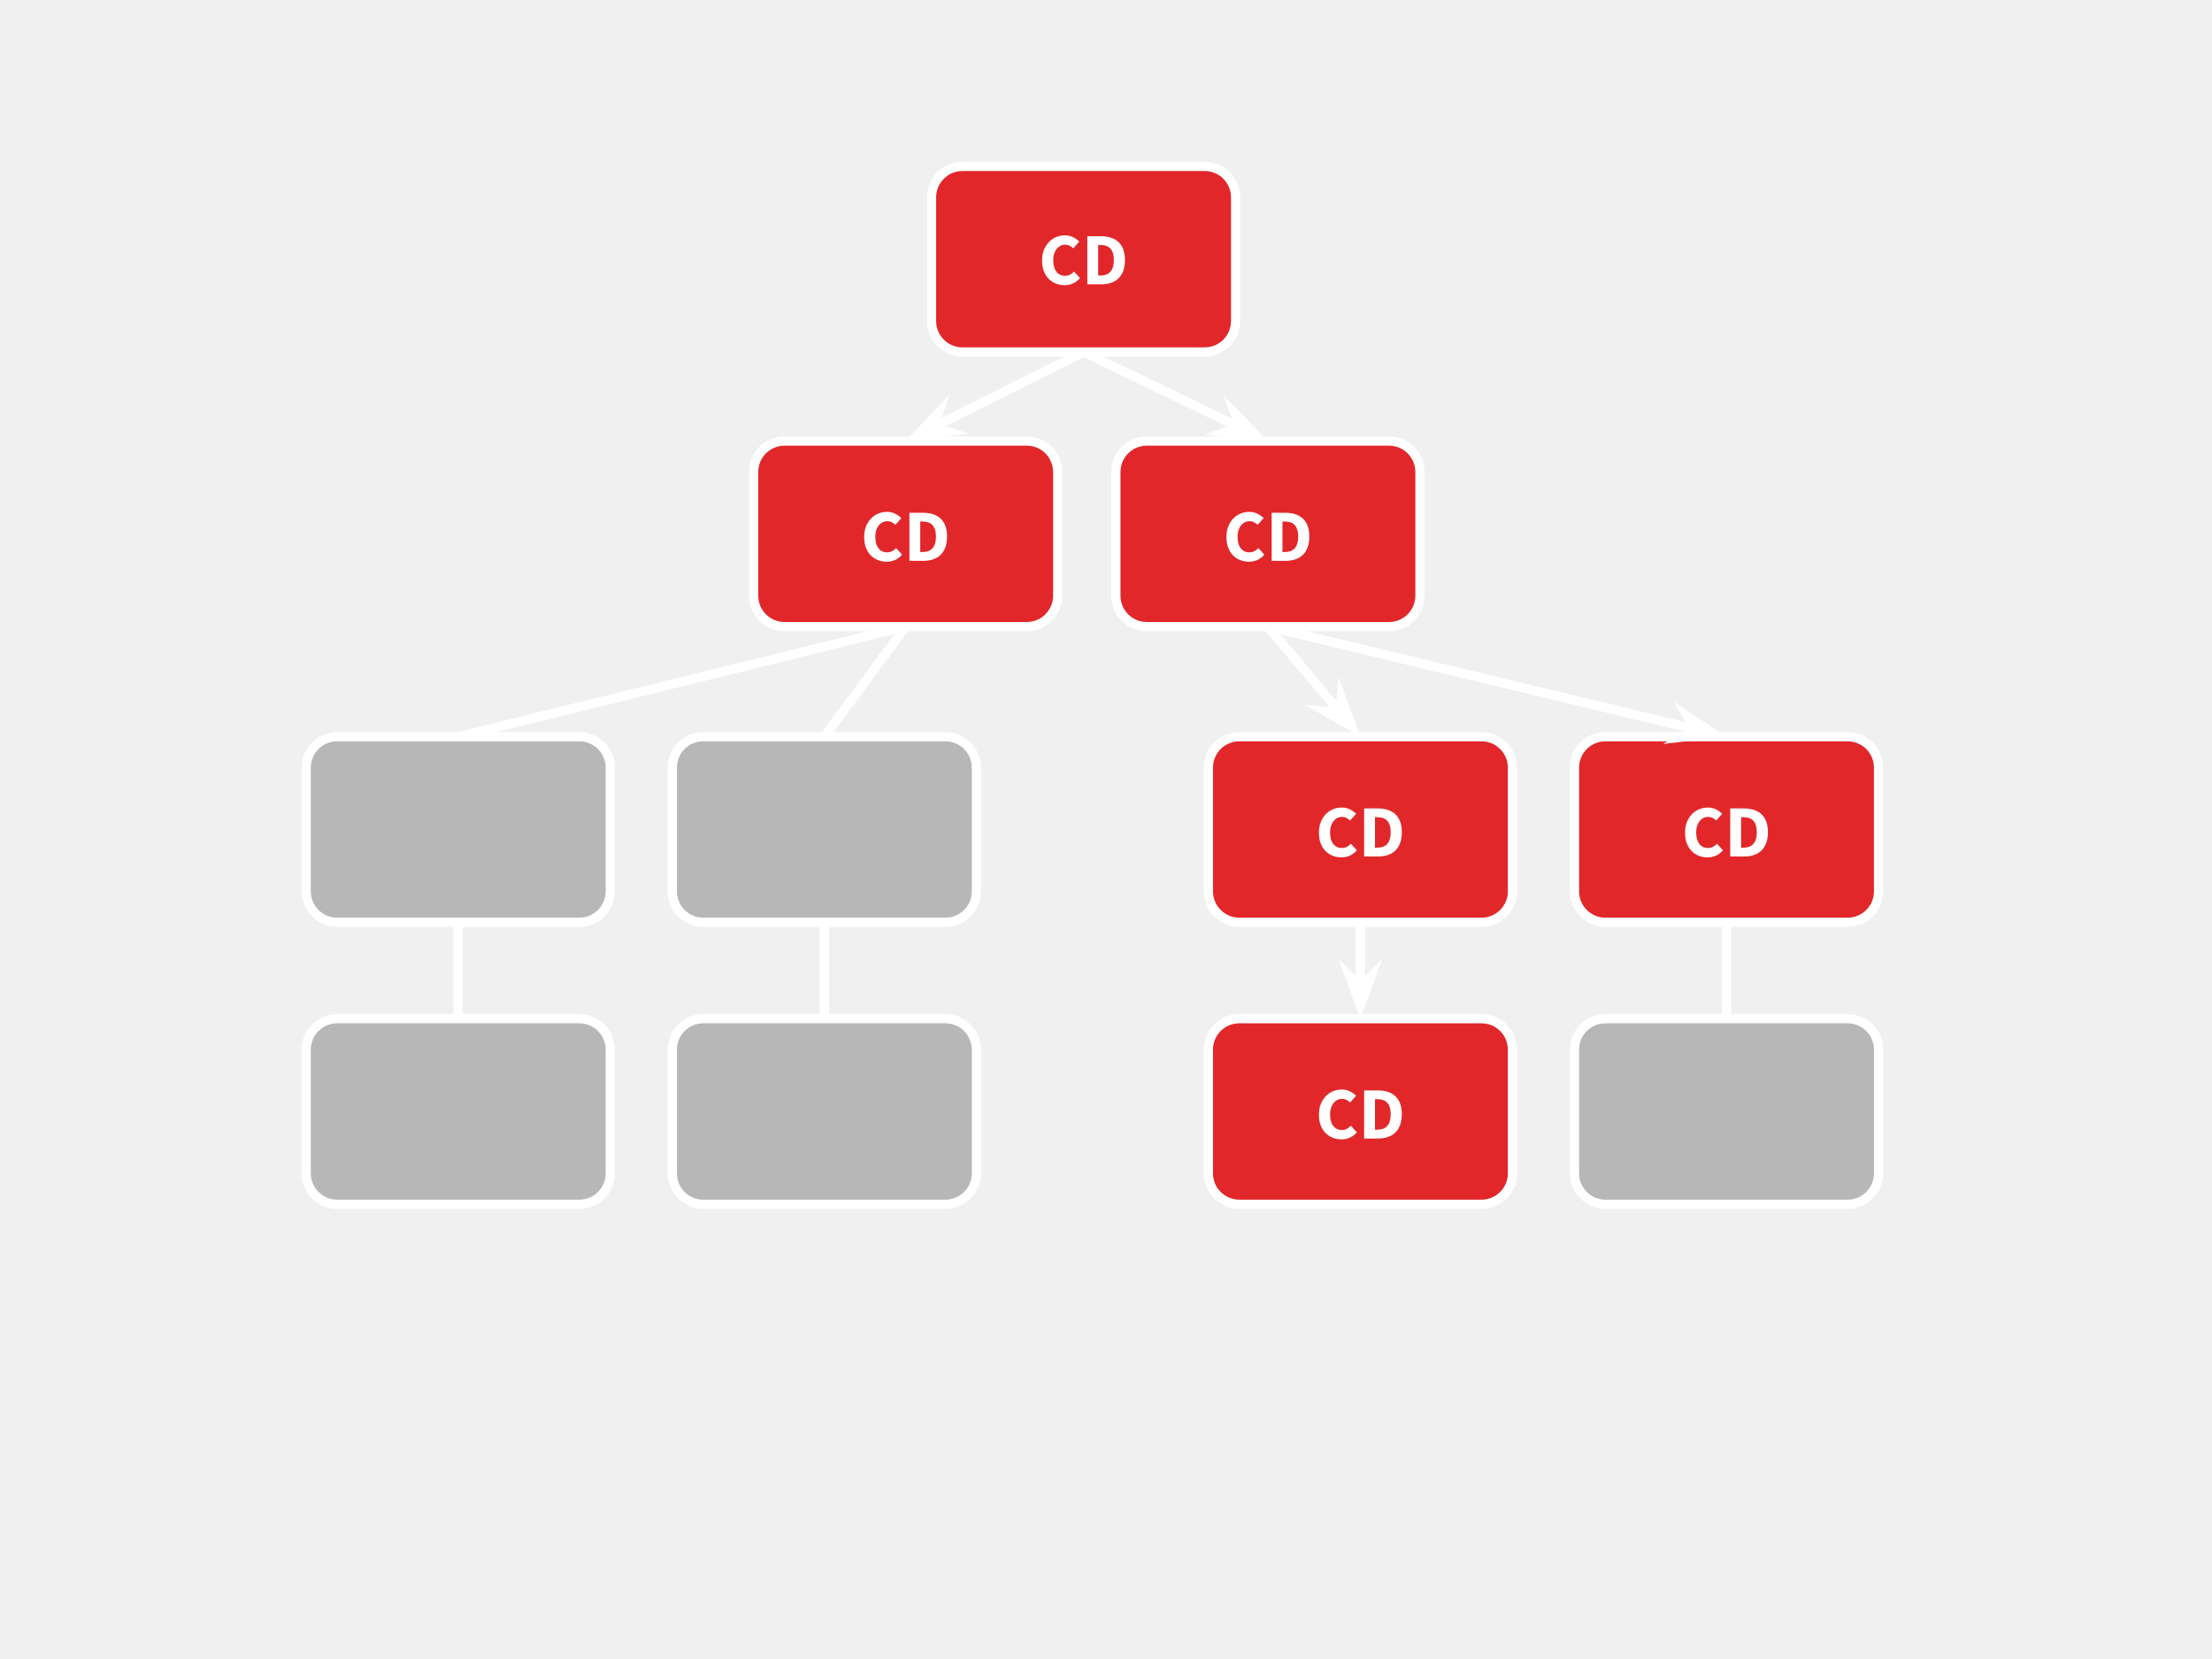
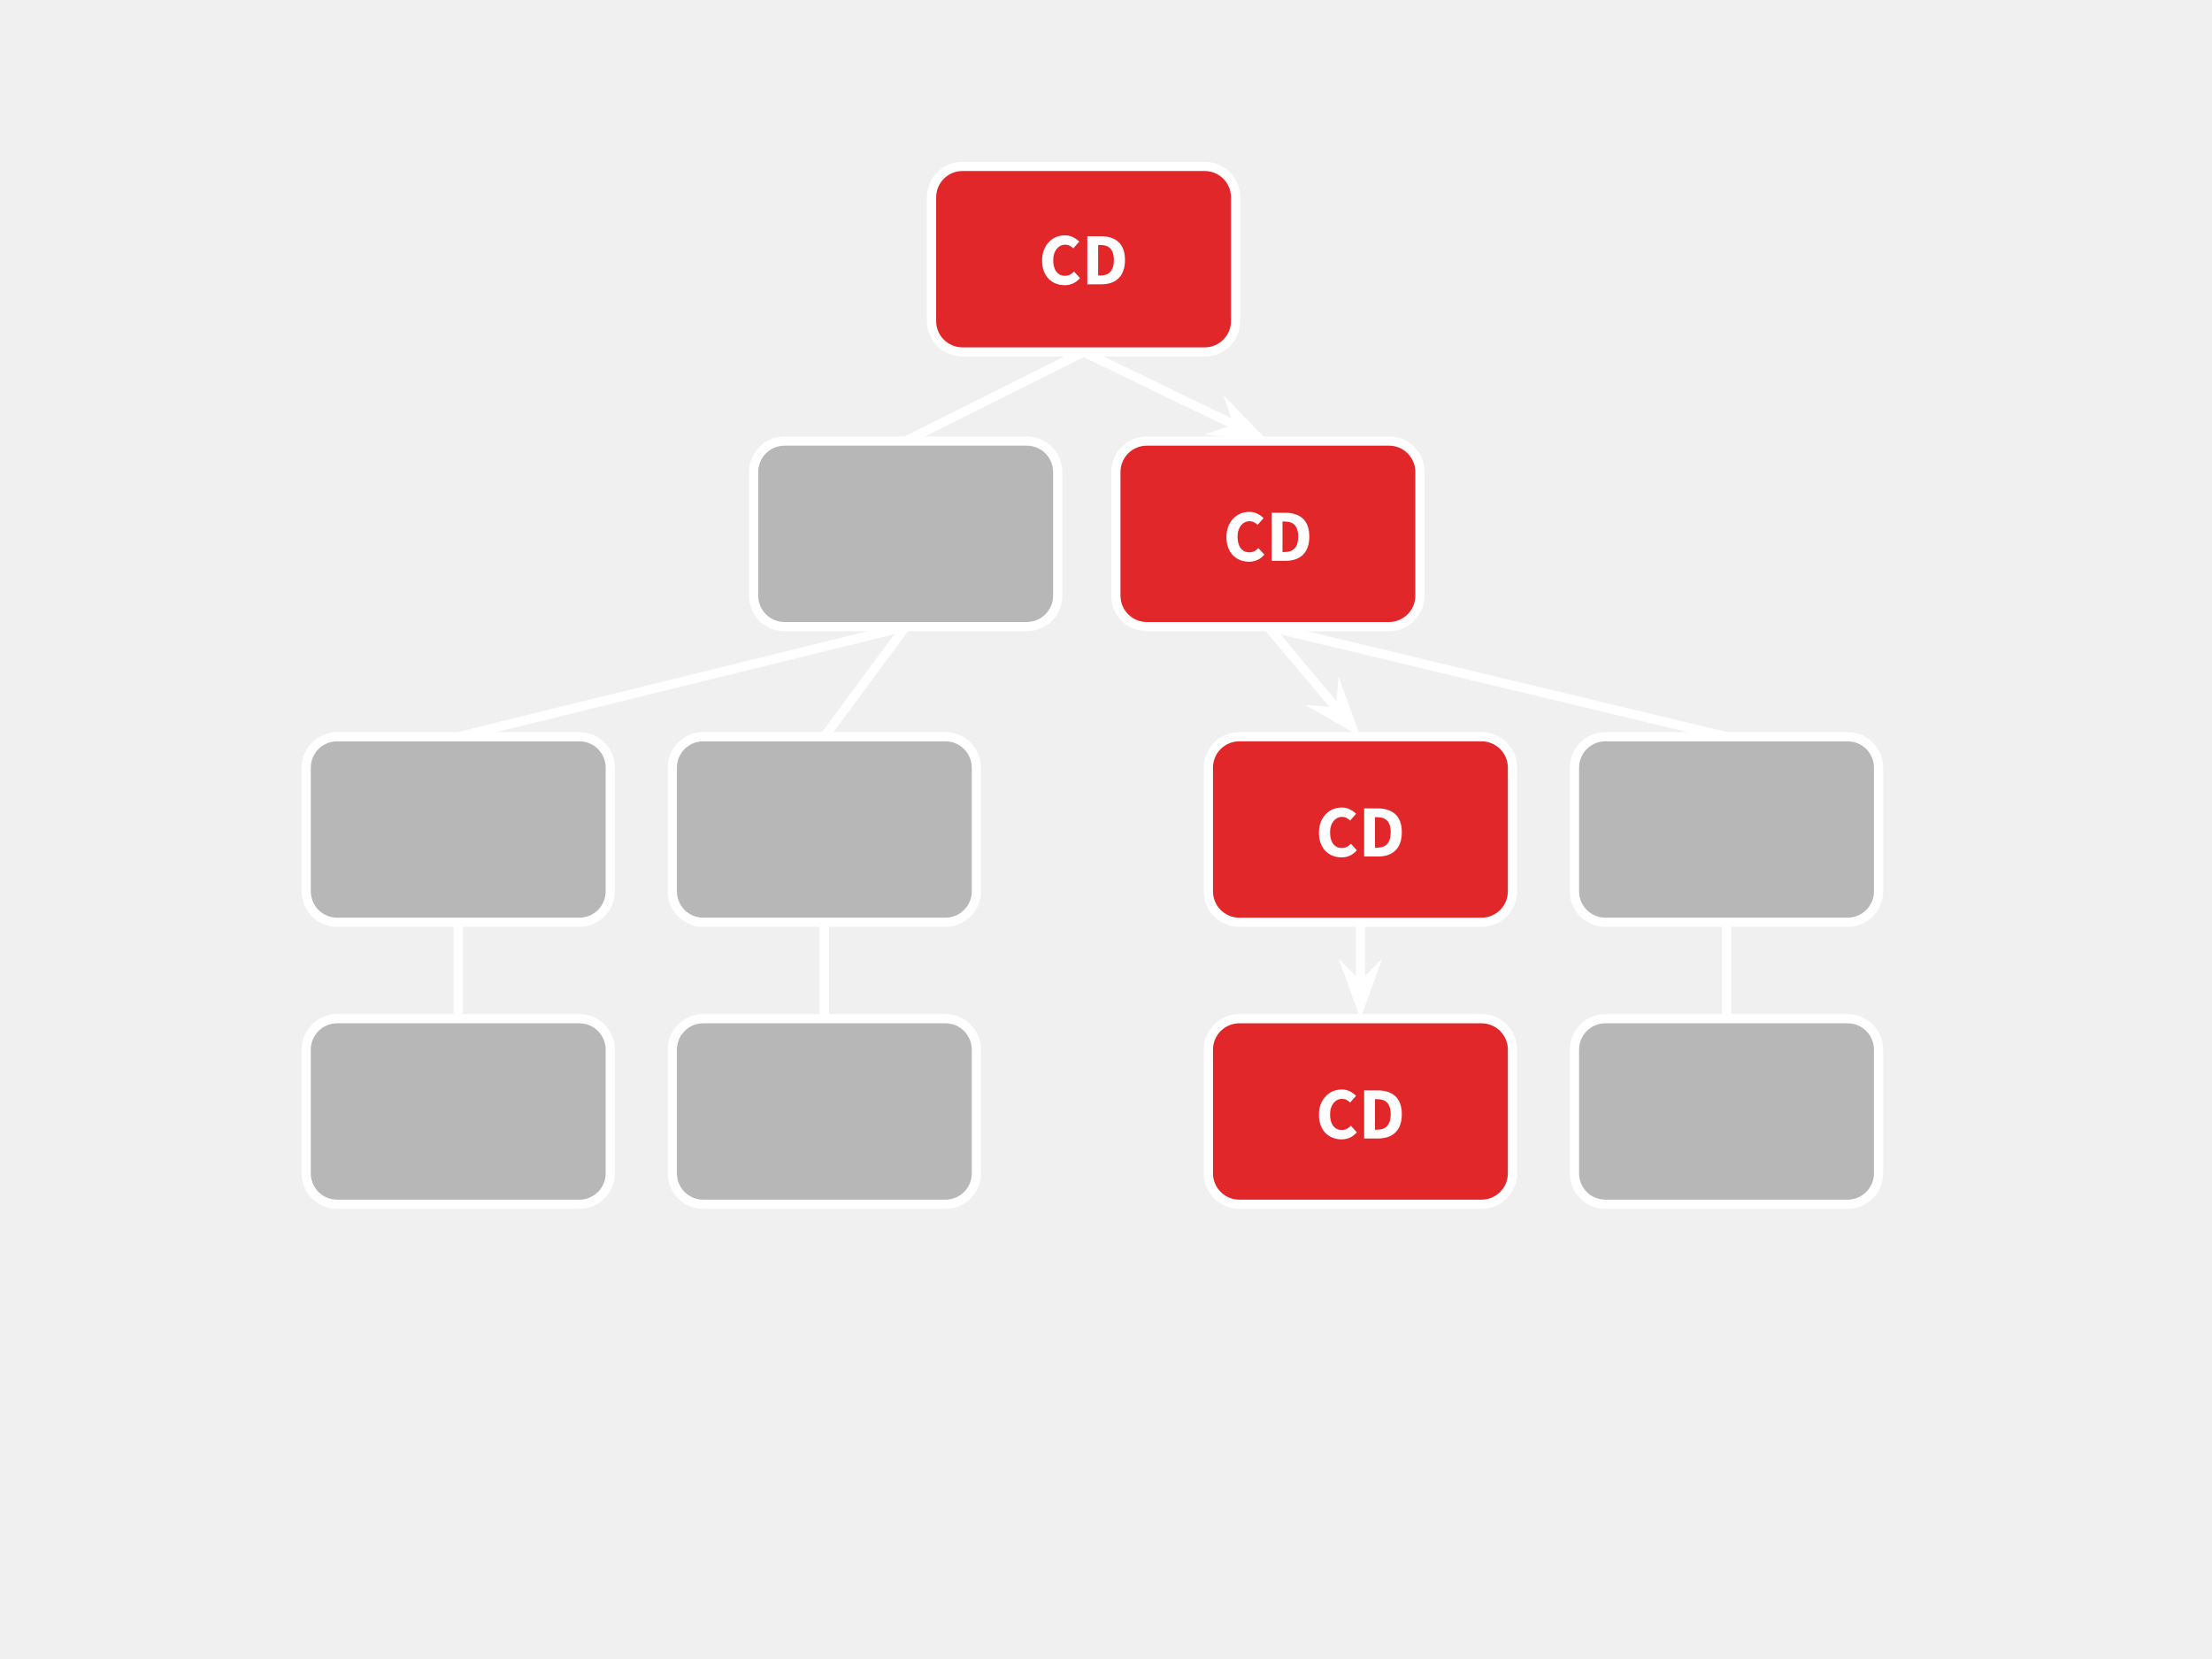
<svg xmlns="http://www.w3.org/2000/svg" version="1.1" viewBox="0.0 0.0 960.0 720.0" fill="none" stroke="none" stroke-linecap="square" stroke-miterlimit="10">
  <clipPath id="p.0">
    <path d="m0 0l960.0 0l0 720.0l-960.0 0l0 -720.0z" clip-rule="nonzero" />
  </clipPath>
  <g clip-path="url(#p.0)">
    <path fill="#000000" fill-opacity="0.0" d="m0 0l960.0 0l0 720.0l-960.0 0z" fill-rule="nonzero" />
    <path fill="#ffffff" d="m-378.03 152.942l0 0c0 -26.118 22.132 -47.291 49.433 -47.291l0 0c13.11 0 25.684 4.982 34.954 13.851c9.271 8.869 14.479 20.898 14.479 33.44l0 0c0 26.118 -22.132 47.291 -49.433 47.291l0 0c-27.301 0 -49.433 -21.173 -49.433 -47.291z" fill-rule="nonzero" />
    <path stroke="#ffffff" stroke-width="1.0" stroke-linejoin="round" stroke-linecap="butt" d="m-378.03 152.942l0 0c0 -26.118 22.132 -47.291 49.433 -47.291l0 0c13.11 0 25.684 4.982 34.954 13.851c9.271 8.869 14.479 20.898 14.479 33.44l0 0c0 26.118 -22.132 47.291 -49.433 47.291l0 0c-27.301 0 -49.433 -21.173 -49.433 -47.291z" fill-rule="nonzero" />
    <path fill="#ffffff" d="m-243.457 191.79l0 0c0 -26.118 22.132 -47.291 49.433 -47.291l0 0c13.11 0 25.684 4.982 34.954 13.851c9.271 8.869 14.479 20.898 14.479 33.44l0 0c0 26.118 -22.132 47.291 -49.433 47.291l0 0c-27.301 0 -49.433 -21.173 -49.433 -47.291z" fill-rule="nonzero" />
    <path stroke="#ffffff" stroke-width="1.0" stroke-linejoin="round" stroke-linecap="butt" d="m-243.457 191.79l0 0c0 -26.118 22.132 -47.291 49.433 -47.291l0 0c13.11 0 25.684 4.982 34.954 13.851c9.271 8.869 14.479 20.898 14.479 33.44l0 0c0 26.118 -22.132 47.291 -49.433 47.291l0 0c-27.301 0 -49.433 -21.173 -49.433 -47.291z" fill-rule="nonzero" />
    <path fill="#ffffff" d="m-394.802 302.076l0 0c0 -26.118 22.132 -47.291 49.433 -47.291l0 0c13.11 0 25.684 4.982 34.954 13.851c9.271 8.869 14.479 20.898 14.479 33.44l0 0c0 26.118 -22.132 47.291 -49.433 47.291l0 0c-27.301 0 -49.433 -21.173 -49.433 -47.291z" fill-rule="nonzero" />
    <path stroke="#ffffff" stroke-width="1.0" stroke-linejoin="round" stroke-linecap="butt" d="m-394.802 302.076l0 0c0 -26.118 22.132 -47.291 49.433 -47.291l0 0c13.11 0 25.684 4.982 34.954 13.851c9.271 8.869 14.479 20.898 14.479 33.44l0 0c0 26.118 -22.132 47.291 -49.433 47.291l0 0c-27.301 0 -49.433 -21.173 -49.433 -47.291z" fill-rule="nonzero" />
    <path fill="#ffffff" d="m-127.825 311.769l0 0c0 -26.118 22.132 -47.291 49.433 -47.291l0 0c13.11 0 25.684 4.982 34.954 13.851c9.271 8.869 14.479 20.898 14.479 33.44l0 0c0 26.118 -22.132 47.291 -49.433 47.291l0 0c-27.301 0 -49.433 -21.173 -49.433 -47.291z" fill-rule="nonzero" />
    <path stroke="#ffffff" stroke-width="1.0" stroke-linejoin="round" stroke-linecap="butt" d="m-127.825 311.769l0 0c0 -26.118 22.132 -47.291 49.433 -47.291l0 0c13.11 0 25.684 4.982 34.954 13.851c9.271 8.869 14.479 20.898 14.479 33.44l0 0c0 26.118 -22.132 47.291 -49.433 47.291l0 0c-27.301 0 -49.433 -21.173 -49.433 -47.291z" fill-rule="nonzero" />
    <path fill="#ffffff" d="m-279.165 350.312l0 0c0 -26.118 22.132 -47.291 49.433 -47.291l0 0c13.11 0 25.684 4.982 34.954 13.851c9.271 8.869 14.479 20.898 14.479 33.44l0 0c0 26.118 -22.132 47.291 -49.433 47.291l0 0c-27.301 0 -49.433 -21.173 -49.433 -47.291z" fill-rule="nonzero" />
    <path stroke="#ffffff" stroke-width="1.0" stroke-linejoin="round" stroke-linecap="butt" d="m-279.165 350.312l0 0c0 -26.118 22.132 -47.291 49.433 -47.291l0 0c13.11 0 25.684 4.982 34.954 13.851c9.271 8.869 14.479 20.898 14.479 33.44l0 0c0 26.118 -22.132 47.291 -49.433 47.291l0 0c-27.301 0 -49.433 -21.173 -49.433 -47.291z" fill-rule="nonzero" />
    <path fill="#ffffff" d="m-288.564 482.381l0 0c0 -26.118 22.132 -47.291 49.433 -47.291l0 0c13.11 0 25.684 4.982 34.954 13.851c9.27 8.869 14.479 20.898 14.479 33.44l0 0c0 26.118 -22.132 47.291 -49.433 47.291l0 0c-27.301 0 -49.433 -21.173 -49.433 -47.291z" fill-rule="nonzero" />
    <path stroke="#ffffff" stroke-width="1.0" stroke-linejoin="round" stroke-linecap="butt" d="m-288.564 482.381l0 0c0 -26.118 22.132 -47.291 49.433 -47.291l0 0c13.11 0 25.684 4.982 34.954 13.851c9.27 8.869 14.479 20.898 14.479 33.44l0 0c0 26.118 -22.132 47.291 -49.433 47.291l0 0c-27.301 0 -49.433 -21.173 -49.433 -47.291z" fill-rule="nonzero" />
    <path fill="#000000" fill-opacity="0.0" d="m-328.597 200.234l-16.756 54.551" fill-rule="nonzero" />
    <path stroke="#ffffff" stroke-width="4.0" stroke-linejoin="round" stroke-linecap="butt" d="m-328.597 200.234l-16.756 54.551" fill-rule="nonzero" />
    <path fill="#000000" fill-opacity="0.0" d="m-279.164 152.942l50.173 5.417" fill-rule="nonzero" />
    <path stroke="#ffffff" stroke-width="4.0" stroke-linejoin="round" stroke-linecap="butt" d="m-279.164 152.942l50.173 5.417" fill-rule="nonzero" />
    <path fill="#000000" fill-opacity="0.0" d="m-194.024 239.081l-35.717 63.937" fill-rule="nonzero" />
    <path stroke="#ffffff" stroke-width="4.0" stroke-linejoin="round" stroke-linecap="butt" d="m-194.024 239.081l-35.717 63.937" fill-rule="nonzero" />
    <path fill="#000000" fill-opacity="0.0" d="m-159.069 225.23l45.732 53.102" fill-rule="nonzero" />
    <path stroke="#ffffff" stroke-width="4.0" stroke-linejoin="round" stroke-linecap="butt" d="m-159.069 225.23l45.732 53.102" fill-rule="nonzero" />
    <path fill="#000000" fill-opacity="0.0" d="m-229.732 397.604l-9.386 37.48" fill-rule="nonzero" />
    <path stroke="#ffffff" stroke-width="4.0" stroke-linejoin="round" stroke-linecap="butt" d="m-229.732 397.604l-9.386 37.48" fill-rule="nonzero" />
    <path fill="#000000" fill-opacity="0.0" d="m-113.347 345.209l-66.961 5.102" fill-rule="nonzero" />
    <path stroke="#ffffff" stroke-width="4.0" stroke-linejoin="round" stroke-linecap="butt" d="m-113.347 345.209l-66.961 5.102" fill-rule="nonzero" />
    <path fill="#000000" fill-opacity="0.0" d="m-113.347 345.209l-90.835 103.717" fill-rule="nonzero" />
    <path stroke="#ffffff" stroke-width="4.0" stroke-linejoin="round" stroke-linecap="butt" d="m-113.347 345.209l-90.835 103.717" fill-rule="nonzero" />
    <path fill="#e2272a" d="m404.286 85.645l0 0c0 -7.413 6.01 -13.423 13.423 -13.423l105.123 0c3.56 0 6.974 1.414 9.491 3.931c2.517 2.517 3.931 5.931 3.931 9.491l0 53.69c0 7.413 -6.01 13.423 -13.423 13.423l-105.123 0c-7.413 0 -13.423 -6.01 -13.423 -13.423z" fill-rule="nonzero" />
    <path stroke="#ffffff" stroke-width="4.0" stroke-linejoin="round" stroke-linecap="butt" d="m404.286 85.645l0 0c0 -7.413 6.01 -13.423 13.423 -13.423l105.123 0c3.56 0 6.974 1.414 9.491 3.931c2.517 2.517 3.931 5.931 3.931 9.491l0 53.69c0 7.413 -6.01 13.423 -13.423 13.423l-105.123 0c-7.413 0 -13.423 -6.01 -13.423 -13.423z" fill-rule="nonzero" />
    <path fill="#e2272a" d="m484.288 204.838l0 0c0 -7.413 6.01 -13.423 13.423 -13.423l105.123 0c3.56 0 6.974 1.414 9.491 3.931c2.517 2.517 3.932 5.931 3.932 9.491l0 53.69c0 7.413 -6.01 13.423 -13.423 13.423l-105.123 0c-7.413 0 -13.423 -6.01 -13.423 -13.423z" fill-rule="nonzero" />
    <path stroke="#ffffff" stroke-width="4.0" stroke-linejoin="round" stroke-linecap="butt" d="m484.288 204.838l0 0c0 -7.413 6.01 -13.423 13.423 -13.423l105.123 0c3.56 0 6.974 1.414 9.491 3.931c2.517 2.517 3.932 5.931 3.932 9.491l0 53.69c0 7.413 -6.01 13.423 -13.423 13.423l-105.123 0c-7.413 0 -13.423 -6.01 -13.423 -13.423z" fill-rule="nonzero" />
-     <path fill="#e2272a" d="m327.074 204.838l0 0c0 -7.413 6.01 -13.423 13.423 -13.423l105.123 0c3.56 0 6.974 1.414 9.491 3.931c2.517 2.517 3.931 5.931 3.931 9.491l0 53.69c0 7.413 -6.01 13.423 -13.423 13.423l-105.123 0c-7.413 0 -13.423 -6.01 -13.423 -13.423z" fill-rule="nonzero" />
+     <path fill="#b7b7b7" d="m327.074 204.838l0 0c0 -7.413 6.01 -13.423 13.423 -13.423l105.123 0c3.56 0 6.974 1.414 9.491 3.931c2.517 2.517 3.931 5.931 3.931 9.491l0 53.69c0 7.413 -6.01 13.423 -13.423 13.423l-105.123 0c-7.413 0 -13.423 -6.01 -13.423 -13.423z" fill-rule="nonzero" />
    <path stroke="#ffffff" stroke-width="4.0" stroke-linejoin="round" stroke-linecap="butt" d="m327.074 204.838l0 0c0 -7.413 6.01 -13.423 13.423 -13.423l105.123 0c3.56 0 6.974 1.414 9.491 3.931c2.517 2.517 3.931 5.931 3.931 9.491l0 53.69c0 7.413 -6.01 13.423 -13.423 13.423l-105.123 0c-7.413 0 -13.423 -6.01 -13.423 -13.423z" fill-rule="nonzero" />
    <path fill="#b7b7b7" d="m291.776 333.154l0 0c0 -7.413 6.01 -13.423 13.423 -13.423l105.123 0c3.56 0 6.974 1.414 9.491 3.931c2.517 2.517 3.931 5.931 3.931 9.491l0 53.69c0 7.413 -6.01 13.423 -13.423 13.423l-105.123 0c-7.413 0 -13.423 -6.01 -13.423 -13.423z" fill-rule="nonzero" />
    <path stroke="#ffffff" stroke-width="4.0" stroke-linejoin="round" stroke-linecap="butt" d="m291.776 333.154l0 0c0 -7.413 6.01 -13.423 13.423 -13.423l105.123 0c3.56 0 6.974 1.414 9.491 3.931c2.517 2.517 3.931 5.931 3.931 9.491l0 53.69c0 7.413 -6.01 13.423 -13.423 13.423l-105.123 0c-7.413 0 -13.423 -6.01 -13.423 -13.423z" fill-rule="nonzero" />
    <path fill="#b7b7b7" d="m132.89 333.154l0 0c0 -7.413 6.01 -13.423 13.423 -13.423l105.123 0c3.56 0 6.974 1.414 9.491 3.931c2.517 2.517 3.931 5.931 3.931 9.491l0 53.69c0 7.413 -6.01 13.423 -13.423 13.423l-105.123 0c-7.413 0 -13.423 -6.01 -13.423 -13.423z" fill-rule="nonzero" />
    <path stroke="#ffffff" stroke-width="4.0" stroke-linejoin="round" stroke-linecap="butt" d="m132.89 333.154l0 0c0 -7.413 6.01 -13.423 13.423 -13.423l105.123 0c3.56 0 6.974 1.414 9.491 3.931c2.517 2.517 3.931 5.931 3.931 9.491l0 53.69c0 7.413 -6.01 13.423 -13.423 13.423l-105.123 0c-7.413 0 -13.423 -6.01 -13.423 -13.423z" fill-rule="nonzero" />
    <path fill="#b7b7b7" d="m291.777 455.536l0 0c0 -7.413 6.01 -13.423 13.423 -13.423l105.123 0c3.56 0 6.974 1.414 9.491 3.931c2.517 2.517 3.931 5.931 3.931 9.491l0 53.69c0 7.413 -6.01 13.423 -13.423 13.423l-105.123 0c-7.413 0 -13.423 -6.01 -13.423 -13.423z" fill-rule="nonzero" />
    <path stroke="#ffffff" stroke-width="4.0" stroke-linejoin="round" stroke-linecap="butt" d="m291.777 455.536l0 0c0 -7.413 6.01 -13.423 13.423 -13.423l105.123 0c3.56 0 6.974 1.414 9.491 3.931c2.517 2.517 3.931 5.931 3.931 9.491l0 53.69c0 7.413 -6.01 13.423 -13.423 13.423l-105.123 0c-7.413 0 -13.423 -6.01 -13.423 -13.423z" fill-rule="nonzero" />
    <path fill="#000000" fill-opacity="0.0" d="m470.27 152.757l-77.197 38.646" fill-rule="nonzero" />
-     <path stroke="#ffffff" stroke-width="4.0" stroke-linejoin="round" stroke-linecap="butt" d="m470.27 152.757l-64.939 32.509" fill-rule="evenodd" />
-     <path fill="#ffffff" stroke="#ffffff" stroke-width="4.0" stroke-linecap="butt" d="m405.331 185.266l2.009 -6.036l-9.038 9.555l13.065 -1.51z" fill-rule="evenodd" />
+     <path stroke="#ffffff" stroke-width="4.0" stroke-linejoin="round" stroke-linecap="butt" d="m470.27 152.757l-77.197 38.646" fill-rule="nonzero" />
    <path fill="#000000" fill-opacity="0.0" d="m470.27 152.757l80 38.646" fill-rule="nonzero" />
    <path stroke="#ffffff" stroke-width="4.0" stroke-linejoin="round" stroke-linecap="butt" d="m470.27 152.757l67.656 32.683" fill-rule="evenodd" />
    <path fill="#ffffff" stroke="#ffffff" stroke-width="4.0" stroke-linecap="butt" d="m537.926 185.44l-6.007 2.094l13.085 1.325l-9.172 -9.426z" fill-rule="evenodd" />
    <path fill="#000000" fill-opacity="0.0" d="m550.272 271.95l0 0" fill-rule="nonzero" />
    <path stroke="#ffffff" stroke-width="4.0" stroke-linejoin="round" stroke-linecap="butt" d="m550.272 271.95l0 0" fill-rule="nonzero" />
    <path fill="#000000" fill-opacity="0.0" d="m393.058 271.95l-35.307 47.78" fill-rule="nonzero" />
    <path stroke="#ffffff" stroke-width="4.0" stroke-linejoin="round" stroke-linecap="butt" d="m393.058 271.95l-35.307 47.78" fill-rule="nonzero" />
    <path fill="#000000" fill-opacity="0.0" d="m357.761 400.267l0 41.858" fill-rule="nonzero" />
    <path stroke="#ffffff" stroke-width="4.0" stroke-linejoin="round" stroke-linecap="butt" d="m357.761 400.267l0 41.858" fill-rule="nonzero" />
    <path fill="#000000" fill-opacity="0.0" d="m393.058 271.95l-194.173 47.78" fill-rule="nonzero" />
    <path stroke="#ffffff" stroke-width="4.0" stroke-linejoin="round" stroke-linecap="butt" d="m393.058 271.95l-194.173 47.78" fill-rule="nonzero" />
    <path fill="#000000" fill-opacity="0.0" d="m-394.801 0l352.472 0l0 72.22l-352.472 0z" fill-rule="nonzero" />
    <path fill="#ffffff" d="m-290.389 21.893l7.484 0l5.234 14.062l1.859 5.469l0.203 0l1.875 -5.469l5.078 -14.062l7.437 0l0 31.297l-6.578 0l0 -11.469q0 -1.156 0.094 -2.547q0.109 -1.391 0.25 -2.797q0.141 -1.422 0.281 -2.781q0.156 -1.375 0.297 -2.531l-0.188 0l-2.594 7.25l-4.812 12.141l-2.828 0l-4.797 -12.141l-2.5 -7.25l-0.188 0q0.141 1.156 0.281 2.531q0.156 1.359 0.266 2.781q0.125 1.406 0.219 2.797q0.094 1.391 0.094 2.547l0 11.469l-6.469 0l0 -31.297zm49.295 31.875q-3.172 0 -5.797 -1.125q-2.609 -1.141 -4.484 -3.25q-1.875 -2.109 -2.906 -5.125q-1.031 -3.031 -1.031 -6.875q0 -3.828 1.031 -6.828q1.031 -3.0 2.906 -5.047q1.875 -2.047 4.484 -3.125q2.625 -1.078 5.797 -1.078q3.156 0 5.766 1.078q2.625 1.078 4.5 3.156q1.875 2.062 2.906 5.062q1.031 3.0 1.031 6.781q0 3.844 -1.031 6.875q-1.031 3.016 -2.906 5.125q-1.875 2.109 -4.5 3.25q-2.609 1.125 -5.766 1.125zm0 -6.094q3.203 0 5.078 -2.766q1.875 -2.766 1.875 -7.516q0 -4.703 -1.875 -7.344q-1.875 -2.641 -5.078 -2.641q-3.219 0 -5.094 2.641q-1.875 2.641 -1.875 7.344q0 4.75 1.875 7.516q1.875 2.766 5.094 2.766zm20.113 -25.781l8.828 0q3.594 0 6.469 0.922q2.891 0.906 4.953 2.797q2.062 1.891 3.156 4.828q1.109 2.922 1.109 6.953q0 4.031 -1.109 7.016q-1.094 2.969 -3.109 4.922q-2.016 1.938 -4.828 2.906q-2.797 0.953 -6.266 0.953l-9.203 0l0 -31.297zm8.391 25.578q2.016 0 3.641 -0.516q1.641 -0.531 2.797 -1.703q1.156 -1.188 1.797 -3.094q0.641 -1.922 0.641 -4.766q0 -2.781 -0.641 -4.672q-0.641 -1.906 -1.797 -3.031q-1.156 -1.125 -2.797 -1.594q-1.625 -0.484 -3.641 -0.484l-1.344 0l0 19.859l1.344 0zm22.089 -25.578l19.578 0l0 5.953l-12.531 0l0 6.281l10.656 0l0 5.906l-10.656 0l0 7.203l13.016 0l0 5.953l-20.062 0l0 -31.297zm26.304 0l7.047 0l0 25.344l12.391 0l0 5.953l-19.438 0l0 -31.297z" fill-rule="nonzero" />
    <path fill="#000000" fill-opacity="0.0" d="m1085.27 116.831l352.472 0l0 72.22l-352.472 0z" fill-rule="nonzero" />
    <path fill="#ffffff" d="m1215.266 138.724l8.828 0q3.594 0 6.469 0.922q2.891 0.906 4.953 2.797q2.062 1.891 3.156 4.828q1.109 2.922 1.109 6.953q0 4.031 -1.109 7.016q-1.094 2.969 -3.109 4.922q-2.016 1.938 -4.828 2.906q-2.797 0.953 -6.266 0.953l-9.203 0l0 -31.297zm8.391 25.578q2.016 0 3.641 -0.516q1.641 -0.531 2.797 -1.703q1.156 -1.188 1.797 -3.094q0.641 -1.922 0.641 -4.766q0 -2.781 -0.641 -4.672q-0.641 -1.906 -1.797 -3.031q-1.156 -1.125 -2.797 -1.594q-1.625 -0.484 -3.641 -0.484l-1.344 0l0 19.859l1.344 0zm34.808 6.297q-3.172 0 -5.797 -1.125q-2.609 -1.141 -4.484 -3.25q-1.875 -2.109 -2.906 -5.125q-1.031 -3.031 -1.031 -6.875q0 -3.828 1.031 -6.828q1.031 -3.0 2.906 -5.047q1.875 -2.047 4.484 -3.125q2.625 -1.078 5.797 -1.078q3.156 0 5.766 1.078q2.625 1.078 4.5 3.156q1.875 2.062 2.906 5.062q1.031 3.0 1.031 6.781q0 3.844 -1.031 6.875q-1.031 3.016 -2.906 5.125q-1.875 2.109 -4.5 3.25q-2.609 1.125 -5.766 1.125zm0 -6.094q3.203 0 5.078 -2.766q1.875 -2.766 1.875 -7.516q0 -4.703 -1.875 -7.344q-1.875 -2.641 -5.078 -2.641q-3.219 0 -5.094 2.641q-1.875 2.641 -1.875 7.344q0 4.75 1.875 7.516q1.875 2.766 5.094 2.766zm20.113 -25.781l7.484 0l5.234 14.062l1.859 5.469l0.203 0l1.875 -5.469l5.078 -14.062l7.438 0l0 31.297l-6.578 0l0 -11.469q0 -1.156 0.094 -2.547q0.109 -1.391 0.25 -2.797q0.141 -1.422 0.281 -2.781q0.156 -1.375 0.297 -2.531l-0.188 0l-2.594 7.25l-4.812 12.141l-2.828 0l-4.797 -12.141l-2.5 -7.25l-0.188 0q0.141 1.156 0.281 2.531q0.156 1.359 0.266 2.781q0.125 1.406 0.219 2.797q0.094 1.391 0.094 2.547l0 11.469l-6.469 0l0 -31.297z" fill-rule="nonzero" />
-     <path fill="#e2272a" d="m683.32 333.154l0 0c0 -7.413 6.01 -13.423 13.423 -13.423l105.123 0c3.56 0 6.974 1.414 9.491 3.931c2.517 2.517 3.931 5.931 3.931 9.491l0 53.69c0 7.413 -6.01 13.423 -13.423 13.423l-105.123 0c-7.413 0 -13.423 -6.01 -13.423 -13.423z" fill-rule="nonzero" />
+     <path fill="#b7b7b7" d="m683.32 333.154l0 0c0 -7.413 6.01 -13.423 13.423 -13.423l105.123 0c3.56 0 6.974 1.414 9.491 3.931c2.517 2.517 3.931 5.931 3.931 9.491l0 53.69c0 7.413 -6.01 13.423 -13.423 13.423l-105.123 0c-7.413 0 -13.423 -6.01 -13.423 -13.423z" fill-rule="nonzero" />
    <path stroke="#ffffff" stroke-width="4.0" stroke-linejoin="round" stroke-linecap="butt" d="m683.32 333.154l0 0c0 -7.413 6.01 -13.423 13.423 -13.423l105.123 0c3.56 0 6.974 1.414 9.491 3.931c2.517 2.517 3.931 5.931 3.931 9.491l0 53.69c0 7.413 -6.01 13.423 -13.423 13.423l-105.123 0c-7.413 0 -13.423 -6.01 -13.423 -13.423z" fill-rule="nonzero" />
    <path fill="#e2272a" d="m524.433 333.154l0 0c0 -7.413 6.01 -13.423 13.423 -13.423l105.123 0c3.56 0 6.974 1.414 9.491 3.931c2.517 2.517 3.931 5.931 3.931 9.491l0 53.69c0 7.413 -6.01 13.423 -13.423 13.423l-105.123 0c-7.413 0 -13.423 -6.01 -13.423 -13.423z" fill-rule="nonzero" />
    <path stroke="#ffffff" stroke-width="4.0" stroke-linejoin="round" stroke-linecap="butt" d="m524.433 333.154l0 0c0 -7.413 6.01 -13.423 13.423 -13.423l105.123 0c3.56 0 6.974 1.414 9.491 3.931c2.517 2.517 3.931 5.931 3.931 9.491l0 53.69c0 7.413 -6.01 13.423 -13.423 13.423l-105.123 0c-7.413 0 -13.423 -6.01 -13.423 -13.423z" fill-rule="nonzero" />
    <path fill="#000000" fill-opacity="0.0" d="m550.272 271.95l40.157 47.78" fill-rule="nonzero" />
    <path stroke="#ffffff" stroke-width="4.0" stroke-linejoin="round" stroke-linecap="butt" d="m550.272 271.95l31.337 37.285" fill-rule="evenodd" />
    <path fill="#ffffff" stroke="#ffffff" stroke-width="4.0" stroke-linecap="butt" d="m581.61 309.236l-6.338 -0.549l11.396 6.567l-4.508 -12.355z" fill-rule="evenodd" />
    <path fill="#000000" fill-opacity="0.0" d="m550.272 271.95l199.024 47.78" fill-rule="nonzero" />
-     <path stroke="#ffffff" stroke-width="4.0" stroke-linejoin="round" stroke-linecap="butt" d="m550.272 271.95l185.694 44.58" fill-rule="evenodd" />
-     <path fill="#ffffff" stroke="#ffffff" stroke-width="4.0" stroke-linecap="butt" d="m735.966 316.53l-5.424 3.324l13.068 -1.489l-10.968 -7.259z" fill-rule="evenodd" />
+     <path stroke="#ffffff" stroke-width="4.0" stroke-linejoin="round" stroke-linecap="butt" d="m550.272 271.95l199.024 47.78" fill-rule="nonzero" />
    <path fill="#b7b7b7" d="m132.89 455.536l0 0c0 -7.413 6.01 -13.423 13.423 -13.423l105.123 0c3.56 0 6.974 1.414 9.491 3.931c2.517 2.517 3.931 5.931 3.931 9.491l0 53.69c0 7.413 -6.01 13.423 -13.423 13.423l-105.123 0c-7.413 0 -13.423 -6.01 -13.423 -13.423z" fill-rule="nonzero" />
    <path stroke="#ffffff" stroke-width="4.0" stroke-linejoin="round" stroke-linecap="butt" d="m132.89 455.536l0 0c0 -7.413 6.01 -13.423 13.423 -13.423l105.123 0c3.56 0 6.974 1.414 9.491 3.931c2.517 2.517 3.931 5.931 3.931 9.491l0 53.69c0 7.413 -6.01 13.423 -13.423 13.423l-105.123 0c-7.413 0 -13.423 -6.01 -13.423 -13.423z" fill-rule="nonzero" />
    <path fill="#b7b7b7" d="m683.321 455.536l0 0c0 -7.413 6.01 -13.423 13.423 -13.423l105.123 0c3.56 0 6.974 1.414 9.491 3.931c2.517 2.517 3.931 5.931 3.931 9.491l0 53.69c0 7.413 -6.01 13.423 -13.423 13.423l-105.123 0c-7.413 0 -13.423 -6.01 -13.423 -13.423z" fill-rule="nonzero" />
    <path stroke="#ffffff" stroke-width="4.0" stroke-linejoin="round" stroke-linecap="butt" d="m683.321 455.536l0 0c0 -7.413 6.01 -13.423 13.423 -13.423l105.123 0c3.56 0 6.974 1.414 9.491 3.931c2.517 2.517 3.931 5.931 3.931 9.491l0 53.69c0 7.413 -6.01 13.423 -13.423 13.423l-105.123 0c-7.413 0 -13.423 -6.01 -13.423 -13.423z" fill-rule="nonzero" />
    <path fill="#e2272a" d="m524.434 455.536l0 0c0 -7.413 6.01 -13.423 13.423 -13.423l105.123 0c3.56 0 6.974 1.414 9.491 3.931c2.517 2.517 3.931 5.931 3.931 9.491l0 53.69c0 7.413 -6.01 13.423 -13.423 13.423l-105.123 0c-7.413 0 -13.423 -6.01 -13.423 -13.423z" fill-rule="nonzero" />
    <path stroke="#ffffff" stroke-width="4.0" stroke-linejoin="round" stroke-linecap="butt" d="m524.434 455.536l0 0c0 -7.413 6.01 -13.423 13.423 -13.423l105.123 0c3.56 0 6.974 1.414 9.491 3.931c2.517 2.517 3.931 5.931 3.931 9.491l0 53.69c0 7.413 -6.01 13.423 -13.423 13.423l-105.123 0c-7.413 0 -13.423 -6.01 -13.423 -13.423z" fill-rule="nonzero" />
    <path fill="#000000" fill-opacity="0.0" d="m198.875 400.255l0 41.858" fill-rule="nonzero" />
    <path stroke="#ffffff" stroke-width="4.0" stroke-linejoin="round" stroke-linecap="butt" d="m198.875 400.255l0 41.858" fill-rule="nonzero" />
    <path fill="#000000" fill-opacity="0.0" d="m357.761 400.267l0 41.858" fill-rule="nonzero" />
    <path stroke="#ffffff" stroke-width="4.0" stroke-linejoin="round" stroke-linecap="butt" d="m357.761 400.267l0 41.858" fill-rule="nonzero" />
    <path fill="#000000" fill-opacity="0.0" d="m590.418 400.255l0 41.858" fill-rule="nonzero" />
    <path stroke="#ffffff" stroke-width="4.0" stroke-linejoin="round" stroke-linecap="butt" d="m590.418 400.255l0 28.15" fill-rule="evenodd" />
    <path fill="#ffffff" stroke="#ffffff" stroke-width="4.0" stroke-linecap="butt" d="m590.418 428.405l-4.498 -4.498l4.498 12.359l4.498 -12.359z" fill-rule="evenodd" />
    <path fill="#000000" fill-opacity="0.0" d="m749.304 400.267l0 41.858" fill-rule="nonzero" />
    <path stroke="#ffffff" stroke-width="4.0" stroke-linejoin="round" stroke-linecap="butt" d="m749.304 400.267l0 41.858" fill-rule="nonzero" />
    <path fill="#000000" fill-opacity="0.0" d="m989.026 551.651l144.724 0l0 72.22l-144.724 0z" fill-rule="nonzero" />
    <path fill="#ffffff" d="m1017.713 578.622l13.047 0l0 3.969l-8.344 0l0 4.188l7.094 0l0 3.938l-7.094 0l0 4.797l8.672 0l0 3.969l-13.375 0l0 -20.859zm15.458 4.984l4.734 0l2.047 7.484q0.312 1.188 0.609 2.422q0.312 1.234 0.641 2.484l0.125 0q0.281 -1.25 0.578 -2.484q0.312 -1.234 0.641 -2.422l2.078 -7.484l4.516 0l-5.188 15.875l-5.438 0l-5.344 -15.875zm17.502 7.938q0 -1.922 0.641 -3.469q0.641 -1.547 1.672 -2.625q1.047 -1.078 2.391 -1.641q1.344 -0.578 2.781 -0.578q1.703 0 2.953 0.578q1.266 0.562 2.109 1.594q0.859 1.016 1.266 2.422q0.422 1.391 0.422 3.016q0 0.641 -0.062 1.172q-0.062 0.531 -0.125 0.812l-9.5 0q0.312 1.828 1.406 2.641q1.109 0.812 2.719 0.812q1.688 0 3.422 -1.047l1.562 2.844q-1.219 0.828 -2.703 1.312q-1.484 0.484 -2.922 0.484q-1.703 0 -3.172 -0.562q-1.469 -0.562 -2.562 -1.625q-1.078 -1.078 -1.688 -2.609q-0.609 -1.547 -0.609 -3.531zm10.234 -1.625q0 -1.375 -0.609 -2.234q-0.609 -0.875 -2.047 -0.875q-1.125 0 -1.969 0.75q-0.844 0.75 -1.109 2.359l5.734 0zm7.264 -6.312l3.844 0l0.312 2.016l0.141 0q1.016 -0.953 2.234 -1.672q1.219 -0.719 2.844 -0.719q2.594 0 3.766 1.703q1.172 1.688 1.172 4.688l0 9.859l-4.703 0l0 -9.25q0 -1.719 -0.469 -2.359q-0.469 -0.641 -1.484 -0.641q-0.906 0 -1.547 0.406q-0.641 0.391 -1.406 1.125l0 10.719l-4.703 0l0 -15.875zm18.945 3.688l-2.172 0l0 -3.5l2.422 -0.188l0.547 -4.219l3.906 0l0 4.219l3.812 0l0 3.688l-3.812 0l0 6.359q0 1.344 0.562 1.938q0.562 0.594 1.484 0.594q0.391 0 0.781 -0.094q0.406 -0.094 0.719 -0.219l0.75 3.422q-0.641 0.188 -1.516 0.375q-0.859 0.203 -2.016 0.203q-1.469 0 -2.516 -0.453q-1.031 -0.453 -1.688 -1.25q-0.656 -0.797 -0.969 -1.938q-0.297 -1.141 -0.297 -2.516l0 -6.422zm12.772 -5.0l-0.156 -4.25l4.734 0l-0.172 4.25l-0.672 9.797l-3.062 0l-0.672 -9.797zm-0.641 14.625q0 -1.281 0.812 -2.125q0.812 -0.844 2.031 -0.844q1.219 0 2.031 0.844q0.812 0.844 0.812 2.125q0 1.25 -0.812 2.109q-0.812 0.844 -2.031 0.844q-1.219 0 -2.031 -0.844q-0.812 -0.859 -0.812 -2.109z" fill-rule="nonzero" />
    <path fill="#000000" fill-opacity="0.0" d="m406.741 79.696l127.055 0l0 63.937l-127.055 0z" fill-rule="nonzero" />
    <path fill="#ffffff" d="m452.266 113.087q0 -2.594 0.797 -4.625q0.812 -2.031 2.172 -3.438q1.359 -1.422 3.156 -2.156q1.812 -0.734 3.828 -0.734q1.953 0 3.531 0.828q1.594 0.812 2.641 1.891l-2.578 2.922q-0.812 -0.75 -1.625 -1.156q-0.812 -0.422 -1.906 -0.422q-1.078 0 -2.031 0.469q-0.938 0.469 -1.641 1.328q-0.703 0.859 -1.109 2.109q-0.406 1.25 -0.406 2.812q0 3.234 1.375 5.016q1.391 1.766 3.688 1.766q1.281 0 2.234 -0.5q0.969 -0.516 1.734 -1.344l2.594 2.844q-1.312 1.531 -3.0 2.312q-1.672 0.766 -3.625 0.766q-2.016 0 -3.812 -0.688q-1.781 -0.688 -3.125 -2.031q-1.344 -1.359 -2.125 -3.359q-0.766 -2.0 -0.766 -4.609zm19.624 -10.562l5.891 0q2.391 0 4.312 0.609q1.922 0.609 3.297 1.875q1.375 1.25 2.109 3.203q0.734 1.953 0.734 4.641q0 2.688 -0.734 4.672q-0.734 1.984 -2.078 3.281q-1.344 1.297 -3.219 1.938q-1.875 0.641 -4.172 0.641l-6.141 0l0 -20.859zm5.594 17.047q1.344 0 2.422 -0.344q1.094 -0.359 1.859 -1.141q0.781 -0.781 1.203 -2.062q0.438 -1.281 0.438 -3.172q0 -1.859 -0.438 -3.109q-0.422 -1.266 -1.203 -2.016q-0.766 -0.766 -1.859 -1.078q-1.078 -0.328 -2.422 -0.328l-0.891 0l0 13.25l0.891 0z" fill-rule="nonzero" />
    <path fill="#ffffff" d="m-96.046 834.318l8.827 0l0 -434.063l17.654 0l0 434.063l8.827 0l-17.654 17.654z" fill-rule="nonzero" />
    <path stroke="#ffffff" stroke-width="1.0" stroke-linejoin="round" stroke-linecap="butt" d="m-96.046 834.318l8.827 0l0 -434.063l17.654 0l0 434.063l8.827 0l-17.654 17.654z" fill-rule="nonzero" />
    <path fill="#000000" fill-opacity="0.0" d="m486.744 199.707l127.055 0l0 63.937l-127.055 0z" fill-rule="nonzero" />
    <path fill="#ffffff" d="m532.268 233.099q0 -2.594 0.797 -4.625q0.812 -2.031 2.172 -3.438q1.359 -1.422 3.156 -2.156q1.812 -0.734 3.828 -0.734q1.953 0 3.531 0.828q1.594 0.812 2.641 1.891l-2.578 2.922q-0.812 -0.75 -1.625 -1.156q-0.812 -0.422 -1.906 -0.422q-1.078 0 -2.031 0.469q-0.938 0.469 -1.641 1.328q-0.703 0.859 -1.109 2.109q-0.406 1.25 -0.406 2.812q0 3.234 1.375 5.016q1.391 1.766 3.688 1.766q1.281 0 2.234 -0.5q0.969 -0.516 1.734 -1.344l2.594 2.844q-1.312 1.531 -3.0 2.312q-1.672 0.766 -3.625 0.766q-2.016 0 -3.812 -0.688q-1.781 -0.688 -3.125 -2.031q-1.344 -1.359 -2.125 -3.359q-0.766 -2.0 -0.766 -4.609zm19.624 -10.562l5.891 0q2.391 0 4.312 0.609q1.922 0.609 3.297 1.875q1.375 1.25 2.109 3.203q0.734 1.953 0.734 4.641q0 2.688 -0.734 4.672q-0.734 1.984 -2.078 3.281q-1.344 1.297 -3.219 1.938q-1.875 0.641 -4.172 0.641l-6.141 0l0 -20.859zm5.594 17.047q1.344 0 2.422 -0.344q1.094 -0.359 1.859 -1.141q0.781 -0.781 1.203 -2.062q0.438 -1.281 0.438 -3.172q0 -1.859 -0.438 -3.109q-0.422 -1.266 -1.203 -2.016q-0.766 -0.766 -1.859 -1.078q-1.078 -0.328 -2.422 -0.328l-0.891 0l0 13.25l0.891 0z" fill-rule="nonzero" />
    <path fill="#000000" fill-opacity="0.0" d="m526.888 328.022l127.055 0l0 63.937l-127.055 0z" fill-rule="nonzero" />
    <path fill="#ffffff" d="m572.413 361.414q0 -2.594 0.797 -4.625q0.812 -2.031 2.172 -3.438q1.359 -1.422 3.156 -2.156q1.812 -0.734 3.828 -0.734q1.953 0 3.531 0.828q1.594 0.812 2.641 1.891l-2.578 2.922q-0.812 -0.75 -1.625 -1.156q-0.812 -0.422 -1.906 -0.422q-1.078 0 -2.031 0.469q-0.938 0.469 -1.641 1.328q-0.703 0.859 -1.109 2.109q-0.406 1.25 -0.406 2.812q0 3.234 1.375 5.016q1.391 1.766 3.688 1.766q1.281 0 2.234 -0.5q0.969 -0.516 1.734 -1.344l2.594 2.844q-1.312 1.531 -3.0 2.312q-1.672 0.766 -3.625 0.766q-2.016 0 -3.812 -0.688q-1.781 -0.688 -3.125 -2.031q-1.344 -1.359 -2.125 -3.359q-0.766 -2.0 -0.766 -4.609zm19.624 -10.562l5.891 0q2.391 0 4.312 0.609q1.922 0.609 3.297 1.875q1.375 1.25 2.109 3.203q0.734 1.953 0.734 4.641q0 2.688 -0.734 4.672q-0.734 1.984 -2.078 3.281q-1.344 1.297 -3.219 1.938q-1.875 0.641 -4.172 0.641l-6.141 0l0 -20.859zm5.594 17.047q1.344 0 2.422 -0.344q1.094 -0.359 1.859 -1.141q0.781 -0.781 1.203 -2.062q0.438 -1.281 0.438 -3.172q0 -1.859 -0.438 -3.109q-0.422 -1.266 -1.203 -2.016q-0.766 -0.766 -1.859 -1.078q-1.078 -0.328 -2.422 -0.328l-0.891 0l0 13.25l0.891 0z" fill-rule="nonzero" />
    <path fill="#000000" fill-opacity="0.0" d="m526.888 450.406l127.055 0l0 63.937l-127.055 0z" fill-rule="nonzero" />
    <path fill="#ffffff" d="m572.413 483.797q0 -2.594 0.797 -4.625q0.812 -2.031 2.172 -3.438q1.359 -1.422 3.156 -2.156q1.812 -0.734 3.828 -0.734q1.953 0 3.531 0.828q1.594 0.812 2.641 1.891l-2.578 2.922q-0.812 -0.75 -1.625 -1.156q-0.812 -0.422 -1.906 -0.422q-1.078 0 -2.031 0.469q-0.938 0.469 -1.641 1.328q-0.703 0.859 -1.109 2.109q-0.406 1.25 -0.406 2.812q0 3.234 1.375 5.016q1.391 1.766 3.688 1.766q1.281 0 2.234 -0.5q0.969 -0.516 1.734 -1.344l2.594 2.844q-1.312 1.531 -3.0 2.312q-1.672 0.766 -3.625 0.766q-2.016 0 -3.812 -0.688q-1.781 -0.688 -3.125 -2.031q-1.344 -1.359 -2.125 -3.359q-0.766 -2.0 -0.766 -4.609zm19.624 -10.562l5.891 0q2.391 0 4.312 0.609q1.922 0.609 3.297 1.875q1.375 1.25 2.109 3.203q0.734 1.953 0.734 4.641q0 2.688 -0.734 4.672q-0.734 1.984 -2.078 3.281q-1.344 1.297 -3.219 1.938q-1.875 0.641 -4.172 0.641l-6.141 0l0 -20.859zm5.594 17.047q1.344 0 2.422 -0.344q1.094 -0.359 1.859 -1.141q0.781 -0.781 1.203 -2.062q0.438 -1.281 0.438 -3.172q0 -1.859 -0.438 -3.109q-0.422 -1.266 -1.203 -2.016q-0.766 -0.766 -1.859 -1.078q-1.078 -0.328 -2.422 -0.328l-0.891 0l0 13.25l0.891 0z" fill-rule="nonzero" />
-     <path fill="#000000" fill-opacity="0.0" d="m329.529 199.706l127.055 0l0 63.937l-127.055 0z" fill-rule="nonzero" />
-     <path fill="#ffffff" d="m375.053 233.098q0 -2.594 0.797 -4.625q0.812 -2.031 2.172 -3.438q1.359 -1.422 3.156 -2.156q1.812 -0.734 3.828 -0.734q1.953 0 3.531 0.828q1.594 0.812 2.641 1.891l-2.578 2.922q-0.812 -0.75 -1.625 -1.156q-0.812 -0.422 -1.906 -0.422q-1.078 0 -2.031 0.469q-0.938 0.469 -1.641 1.328q-0.703 0.859 -1.109 2.109q-0.406 1.25 -0.406 2.812q0 3.234 1.375 5.016q1.391 1.766 3.688 1.766q1.281 0 2.234 -0.5q0.969 -0.516 1.734 -1.344l2.594 2.844q-1.312 1.531 -3.0 2.312q-1.672 0.766 -3.625 0.766q-2.016 0 -3.812 -0.688q-1.781 -0.688 -3.125 -2.031q-1.344 -1.359 -2.125 -3.359q-0.766 -2.0 -0.766 -4.609zm19.624 -10.562l5.891 0q2.391 0 4.312 0.609q1.922 0.609 3.297 1.875q1.375 1.25 2.109 3.203q0.734 1.953 0.734 4.641q0 2.688 -0.734 4.672q-0.734 1.984 -2.078 3.281q-1.344 1.297 -3.219 1.938q-1.875 0.641 -4.172 0.641l-6.141 0l0 -20.859zm5.594 17.047q1.344 0 2.422 -0.344q1.094 -0.359 1.859 -1.141q0.781 -0.781 1.203 -2.062q0.438 -1.281 0.438 -3.172q0 -1.859 -0.438 -3.109q-0.422 -1.266 -1.203 -2.016q-0.766 -0.766 -1.859 -1.078q-1.078 -0.328 -2.422 -0.328l-0.891 0l0 13.25l0.891 0z" fill-rule="nonzero" />
-     <path fill="#000000" fill-opacity="0.0" d="m685.776 328.029l127.055 0l0 63.937l-127.055 0z" fill-rule="nonzero" />
-     <path fill="#ffffff" d="m731.3 361.421q0 -2.594 0.797 -4.625q0.812 -2.031 2.172 -3.438q1.359 -1.422 3.156 -2.156q1.812 -0.734 3.828 -0.734q1.953 0 3.531 0.828q1.594 0.812 2.641 1.891l-2.578 2.922q-0.812 -0.75 -1.625 -1.156q-0.812 -0.422 -1.906 -0.422q-1.078 0 -2.031 0.469q-0.938 0.469 -1.641 1.328q-0.703 0.859 -1.109 2.109q-0.406 1.25 -0.406 2.812q0 3.234 1.375 5.016q1.391 1.766 3.688 1.766q1.281 0 2.234 -0.5q0.969 -0.516 1.734 -1.344l2.594 2.844q-1.312 1.531 -3.0 2.312q-1.672 0.766 -3.625 0.766q-2.016 0 -3.812 -0.688q-1.781 -0.688 -3.125 -2.031q-1.344 -1.359 -2.125 -3.359q-0.766 -2.0 -0.766 -4.609zm19.624 -10.562l5.891 0q2.391 0 4.312 0.609q1.922 0.609 3.297 1.875q1.375 1.25 2.109 3.203q0.734 1.953 0.734 4.641q0 2.688 -0.734 4.672q-0.734 1.984 -2.078 3.281q-1.344 1.297 -3.219 1.938q-1.875 0.641 -4.172 0.641l-6.141 0l0 -20.859zm5.594 17.047q1.344 0 2.422 -0.344q1.094 -0.359 1.859 -1.141q0.781 -0.781 1.203 -2.062q0.438 -1.281 0.438 -3.172q0 -1.859 -0.438 -3.109q-0.422 -1.266 -1.203 -2.016q-0.766 -0.766 -1.859 -1.078q-1.078 -0.328 -2.422 -0.328l-0.891 0l0 13.25l0.891 0z" fill-rule="nonzero" />
  </g>
</svg>
